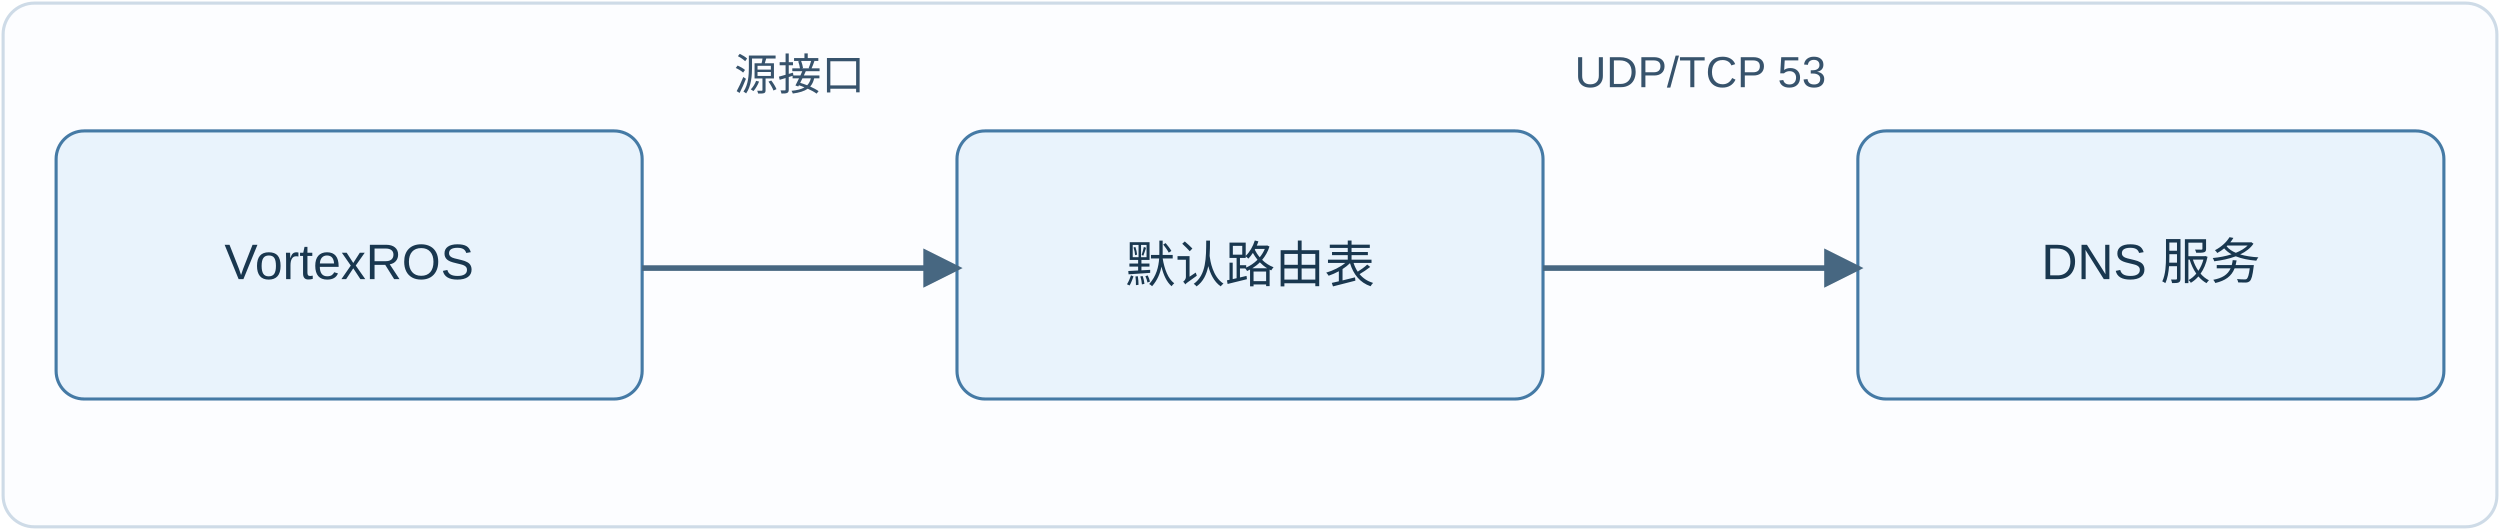
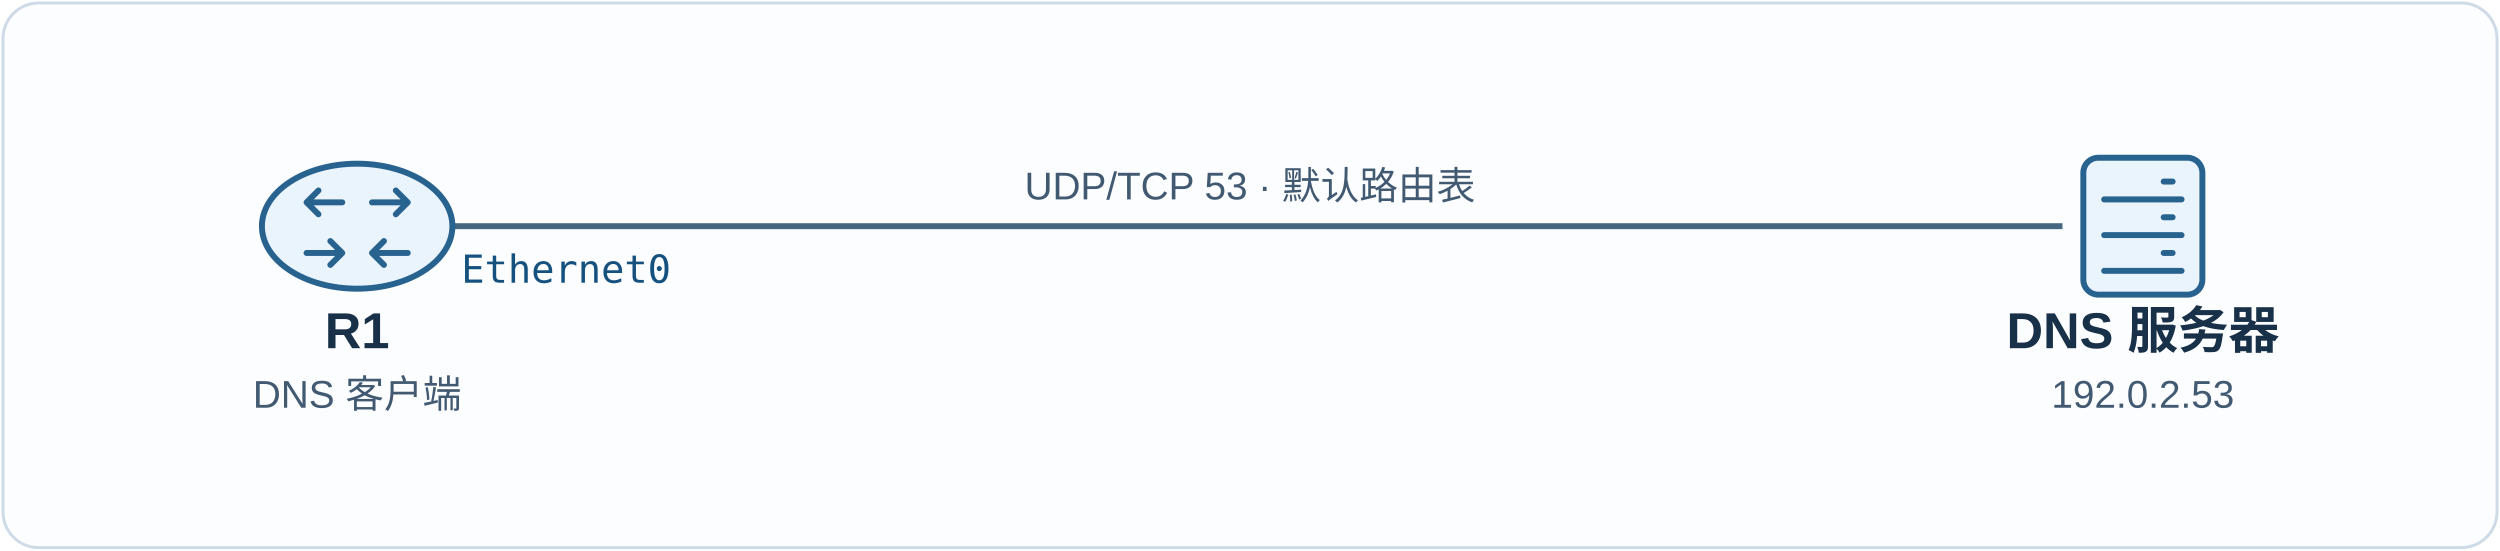
- <svg xmlns="http://www.w3.org/2000/svg" viewBox="0 0 802 170" role="img" aria-labelledby="label">
-   <defs>
-     <marker id="arrow" markerWidth="7" markerHeight="7" refX="6" refY="3.5" orient="auto">
-       <path d="M 0 0 L 7 3.5 L 0 7 Z" fill="#476781" />
-     </marker>
-   </defs>
-   <rect x="1" y="1" width="800" height="168" rx="10" fill="#fcfdff" stroke="#cedbe7" />
-   <g font-family="Arial, Microsoft YaHei, PingFang SC, sans-serif" text-anchor="middle" dominant-baseline="middle">
-     <rect x="18" y="42" width="188" height="86" rx="9" fill="#e9f3fc" stroke="#457aa5" />
-     <text x="112" y="85" font-size="16" fill="#19374f">VortexROS</text>
-     <rect x="307" y="42" width="188" height="86" rx="9" fill="#e9f3fc" stroke="#457aa5" />
-     <text x="401" y="85" font-size="16" fill="#19374f">默认路由表</text>
-     <rect x="596" y="42" width="188" height="86" rx="9" fill="#e9f3fc" stroke="#457aa5" />
-     <text x="690" y="85" font-size="16" fill="#19374f">DNS 服务</text>
-     <path d="M 206 86 L 307 86" stroke="#476781" stroke-width="1.8" marker-end="url(#arrow)" fill="none" />
-     <text x="256.5" y="24" font-size="14" fill="#37536c">源接口</text>
-     <path d="M 495 86 L 596 86" stroke="#476781" stroke-width="1.8" marker-end="url(#arrow)" fill="none" />
-     <text x="545.5" y="24" font-size="14" fill="#37536c">UDP/TCP 53</text>
+ <svg xmlns="http://www.w3.org/2000/svg" viewBox="0 0 840 185" role="img" aria-labelledby="label">
+   <style>text{font:14px Arial,'Microsoft YaHei','PingFang SC',sans-serif;fill:#183148}.name{font-size:17px;font-weight:700}.port{font:13px Consolas,monospace;fill:#15517f}.note{font-size:13px;fill:#415971}.device{fill:#e9f4fd;stroke:#28628e;stroke-width:2}.symbol{fill:none;stroke:#28628e;stroke-width:2;stroke-linecap:round;stroke-linejoin:round}.wire{fill:none;stroke:#476781;stroke-width:2}.logical{stroke:#30768f;stroke-dasharray:7 5}</style>
+   <rect x="1" y="1" width="838" height="183" rx="12" fill="#fcfdff" stroke="#cedbe7" />
+   <path class="wire" d="M147 76 L693 76" />
+   <text x="420" y="67" text-anchor="middle" class="note">UDP/TCP 53 · 默认路由表</text>
+   <text x="155" y="95" text-anchor="start" class="port">Ethernet0</text>
+   <g transform="translate(120 76)">
+     <ellipse class="device" cx="0" cy="0" rx="32" ry="21" />
+     <path class="symbol" d="M-17 -8h12m-12 0 4-4m-4 4 4 4M17 -8H5m12 0-4-4m4 4-4 4M-5 9h-12m12 0-4-4m4 4-4 4M5 9h12m-12 0 4-4m-4 4 4 4" />
  </g>
+   <text x="120" y="117" text-anchor="middle" class="name">R1</text>
+   <text x="120" y="137" text-anchor="middle" class="note">DNS 客户端</text>
+   <g transform="translate(720 76)">
+     <rect class="device" x="-20" y="-23" width="40" height="46" rx="5" />
+     <path class="symbol" d="M-13 -9h26m-26 12h26m-26 12h26M7-15h3m-3 12h3m-3 12h3" />
+   </g>
+   <text x="720" y="117" text-anchor="middle" class="name">DNS 服务器</text>
+   <text x="720" y="137" text-anchor="middle" class="note">192.0.2.53</text>
</svg>
